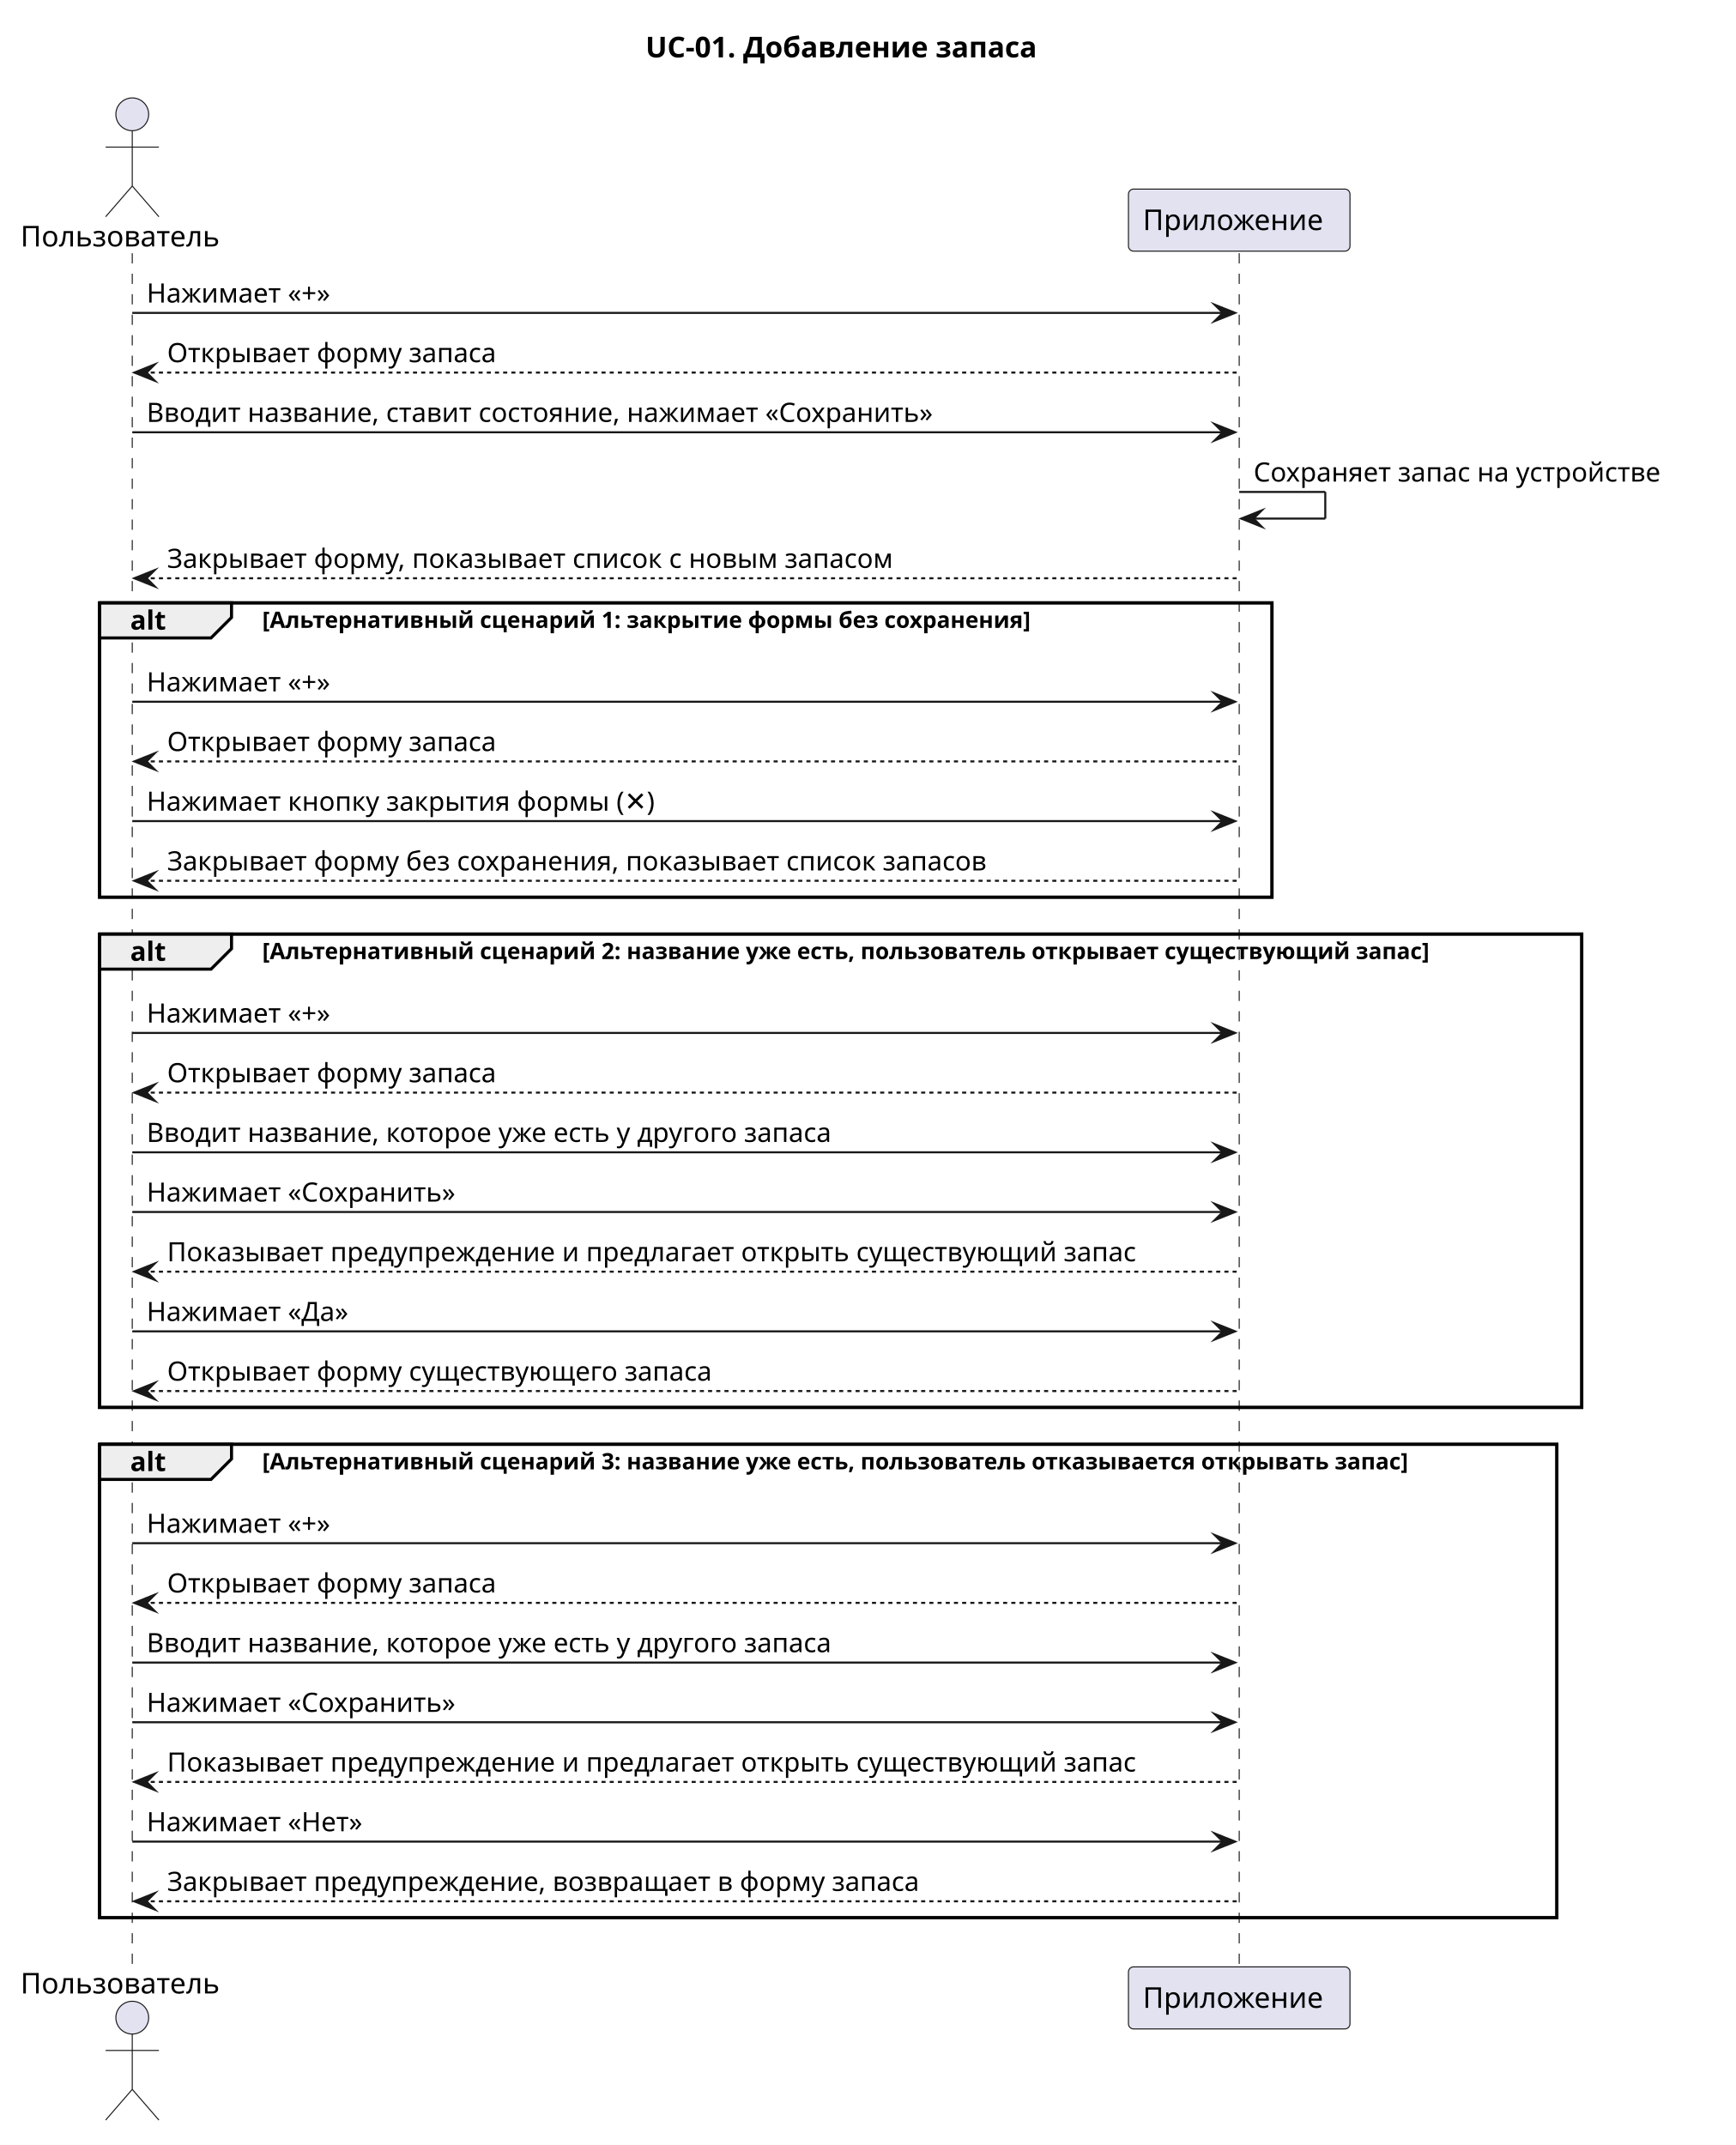
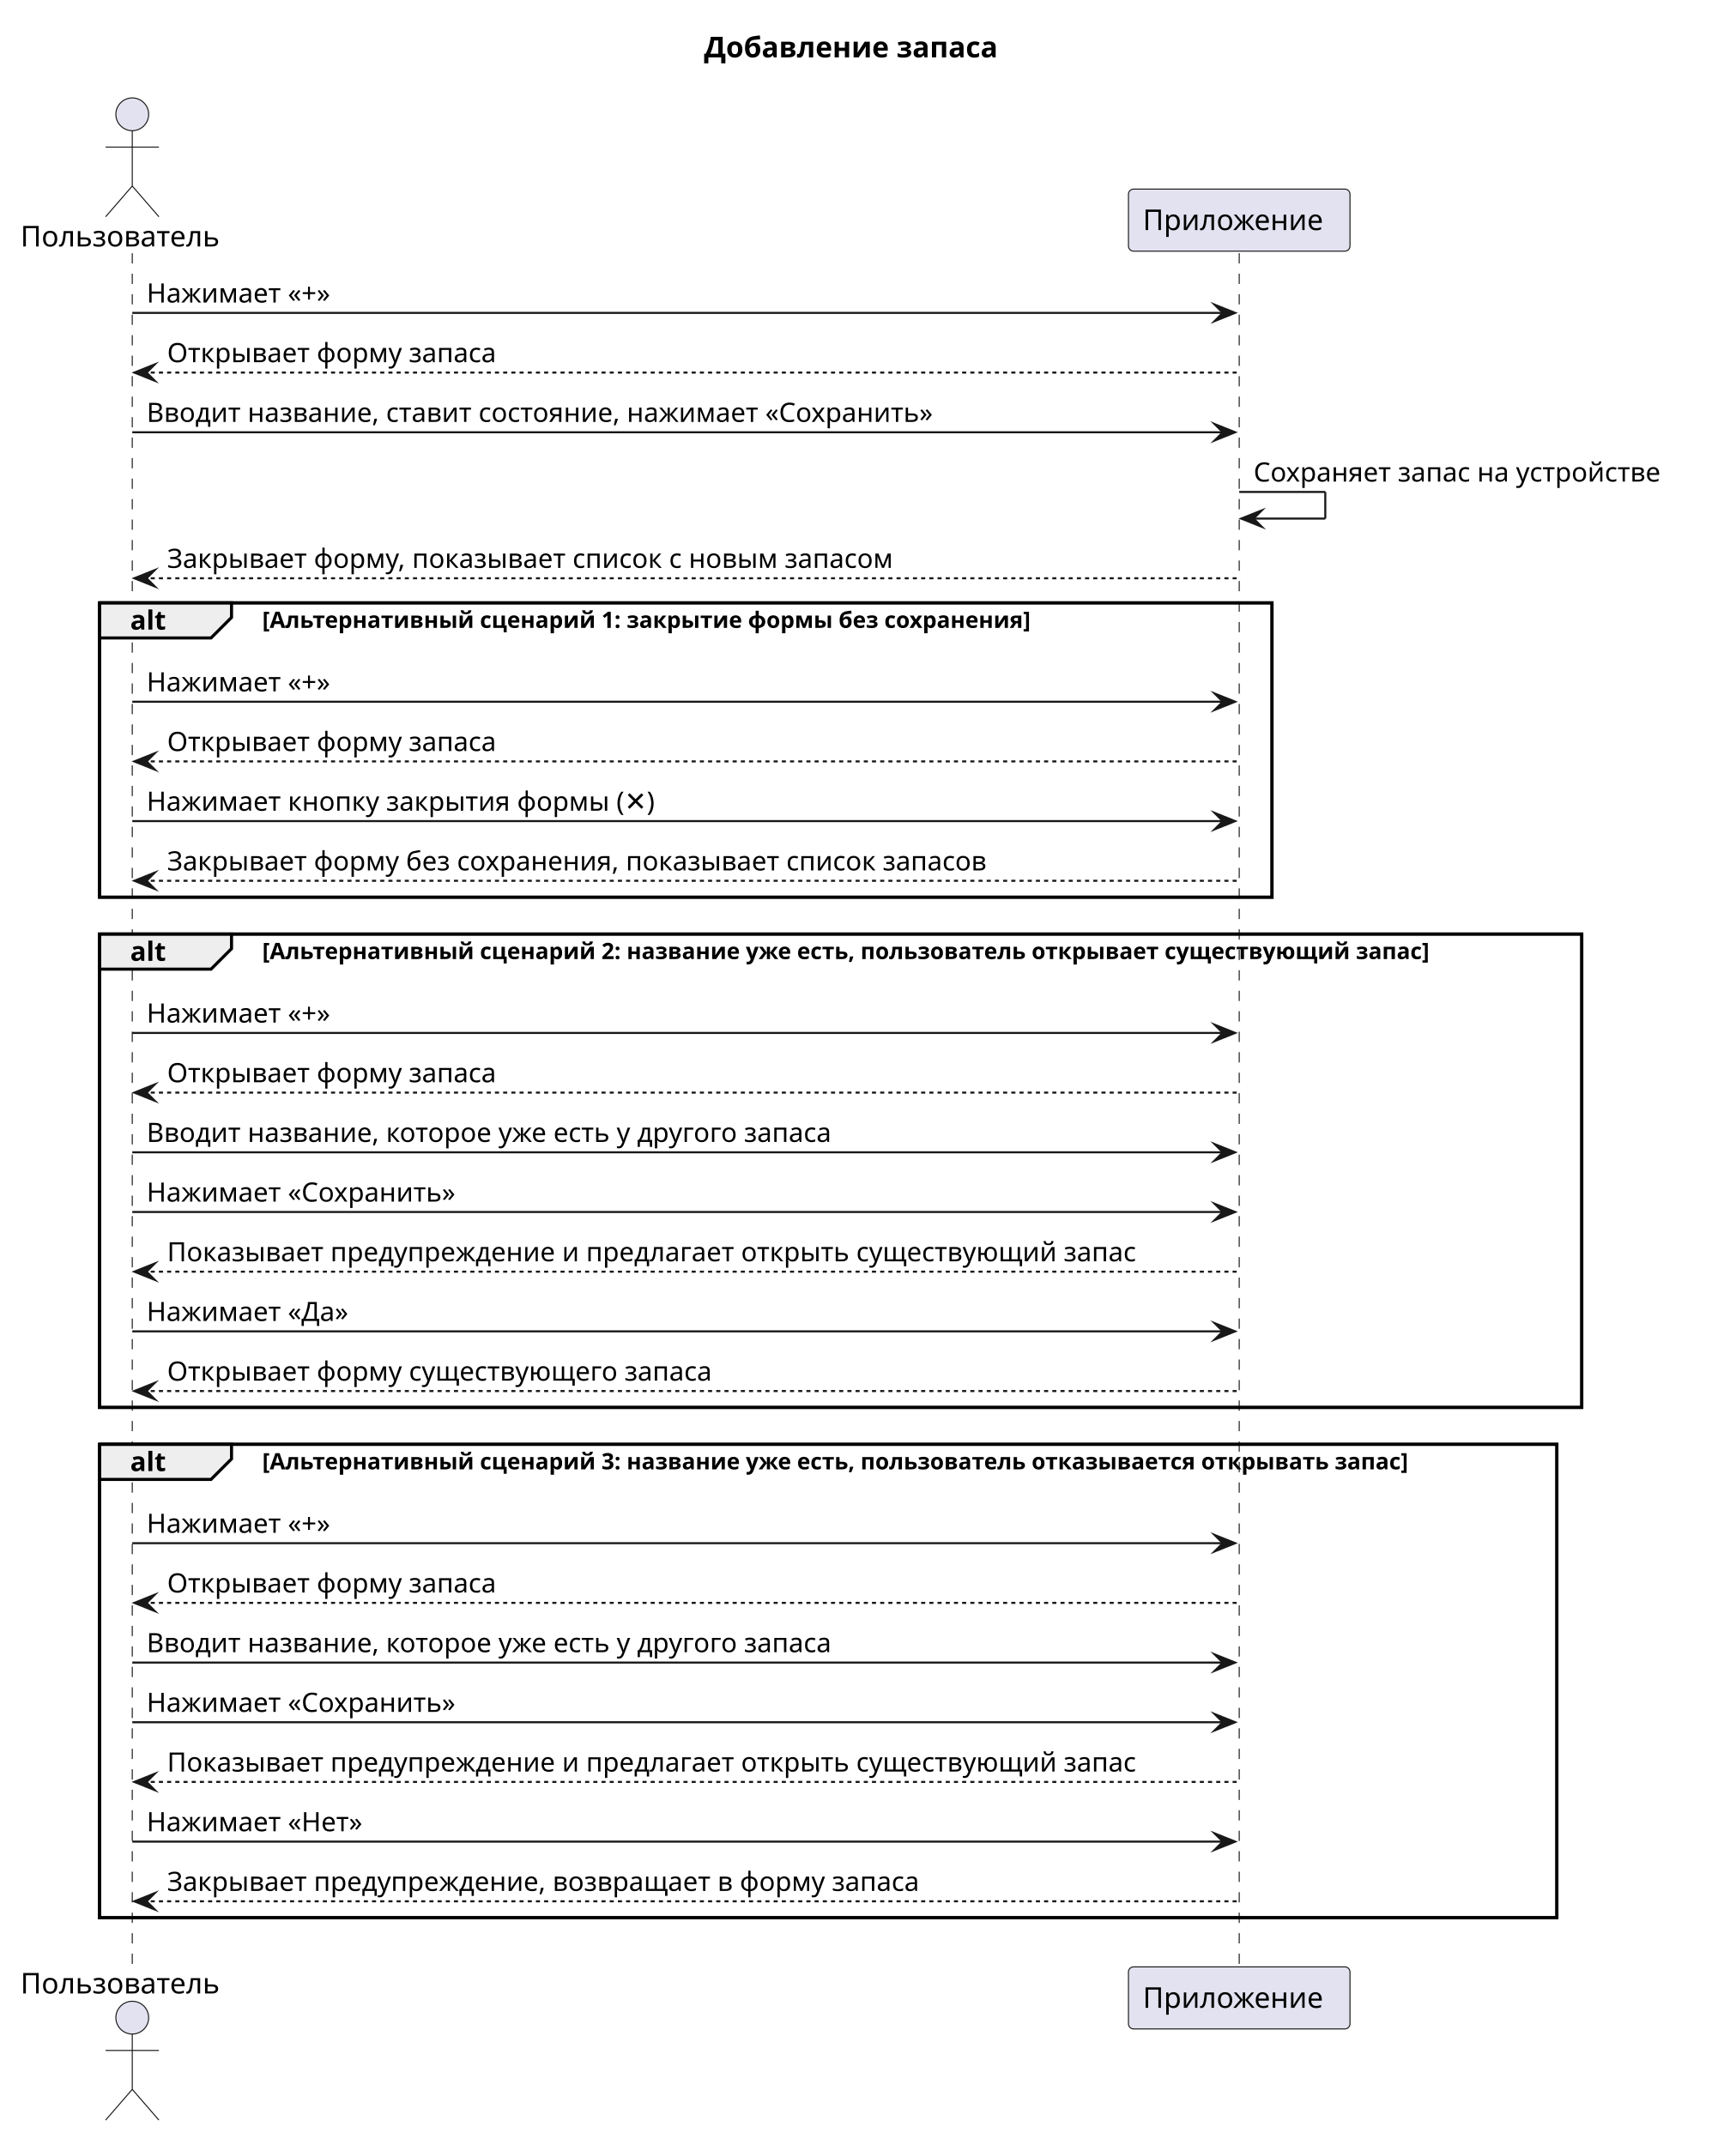
<svg xmlns="http://www.w3.org/2000/svg" version="1.1" data-diagram-type="SEQUENCE" style="width:847px;height:1047px;background:#FFFFFF;" width="847px" height="1047px" viewBox="0 0 847 1047" zoomAndPan="magnify" preserveAspectRatio="none" contentStyleType="text/css">
  <defs />
  <g font-family="sans-serif" lengthAdjust="spacing">
    <g class="title" data-source-line="1">
-       <text x="315.038" y="27.995" fill="#000" font-size="14" textLength="215.346" font-weight="700">UC-01. Добавление запаса</text>
+       <text x="343.602" y="27.995" fill="#000" font-size="14" textLength="158.218" font-weight="700">Добавление запаса</text>
    </g>
    <rect x="48.55" y="294.258" width="572.236" height="143.664" fill="none" style="stroke:#000;stroke-width:1.5;" />
    <rect x="48.55" y="455.922" width="723.41" height="231.063" fill="none" style="stroke:#000;stroke-width:1.5;" />
    <rect x="48.55" y="704.984" width="711.26" height="231.063" fill="none" style="stroke:#000;stroke-width:1.5;" />
    <g>
      <rect x="61.05" y="123.594" width="8" height="836.453" fill="#000" fill-opacity="0" />
      <line x1="64.55" y1="123.594" x2="64.55" y2="960.047" style="stroke:#181818;stroke-width:0.5;stroke-dasharray:5,5;" />
    </g>
    <g>
      <rect x="601.286" y="123.594" width="8" height="836.453" fill="#000" fill-opacity="0" />
      <line x1="604.786" y1="123.594" x2="604.786" y2="960.047" style="stroke:#181818;stroke-width:0.5;stroke-dasharray:5,5;" />
    </g>
    <text x="10" y="120.292" fill="#000" font-size="14" textLength="103.1">Пользователь</text>
    <ellipse cx="64.55" cy="55.797" rx="8" ry="8" fill="#E2E2F0" style="stroke:#181818;stroke-width:0.5;" />
    <path d="M64.55,63.797 L64.55,90.797 M51.55,71.797 L77.55,71.797 M64.55,90.797 L51.55,105.797 M64.55,90.797 L77.55,105.797" style="stroke:#181818;stroke-width:0.5;" fill="none" />
    <rect x="550.727" y="92.297" width="108.117" height="30.297" fill="#E2E2F0" style="stroke:#181818;stroke-width:0.5;" rx="2.5" ry="2.5" />
    <text x="557.727" y="112.292" fill="#000" font-size="14" textLength="94.117">Приложение</text>
    <text x="10" y="973.042" fill="#000" font-size="14" textLength="103.1">Пользователь</text>
    <ellipse cx="64.55" cy="984.844" rx="8" ry="8" fill="#E2E2F0" style="stroke:#181818;stroke-width:0.5;" />
    <path d="M64.55,992.844 L64.55,1019.844 M51.55,1000.844 L77.55,1000.844 M64.55,1019.844 L51.55,1034.844 M64.55,1019.844 L77.55,1034.844" style="stroke:#181818;stroke-width:0.5;" fill="none" />
    <rect x="550.727" y="960.047" width="108.117" height="30.297" fill="#E2E2F0" style="stroke:#181818;stroke-width:0.5;" rx="2.5" ry="2.5" />
    <text x="557.727" y="980.042" fill="#000" font-size="14" textLength="94.117">Приложение</text>
    <polygon points="592.786,148.727,602.786,152.727,592.786,156.727,596.786,152.727" fill="#181818" style="stroke:#181818;stroke-width:1;stroke-linejoin:miter;stroke-miterlimit:10;" />
    <line x1="64.55" y1="152.727" x2="598.786" y2="152.727" style="stroke:#181818;stroke-width:1;" />
    <text x="71.55" y="147.661" fill="#000" font-size="13" textLength="102.178">Нажимает «+»</text>
    <polygon points="75.55,177.859,65.55,181.859,75.55,185.859,71.55,181.859" fill="#181818" style="stroke:#181818;stroke-width:1;stroke-linejoin:miter;stroke-miterlimit:10;" />
    <line x1="69.55" y1="181.859" x2="603.786" y2="181.859" style="stroke:#181818;stroke-width:1;stroke-dasharray:2,2;" />
    <text x="81.55" y="176.793" fill="#000" font-size="13" textLength="174.916">Открывает форму запаса</text>
    <polygon points="592.786,206.992,602.786,210.992,592.786,214.992,596.786,210.992" fill="#181818" style="stroke:#181818;stroke-width:1;stroke-linejoin:miter;stroke-miterlimit:10;" />
    <line x1="64.55" y1="210.992" x2="598.786" y2="210.992" style="stroke:#181818;stroke-width:1;" />
    <text x="71.55" y="205.926" fill="#000" font-size="13" textLength="418.336">Вводит название, ставит состояние, нажимает «Сохранить»</text>
    <line x1="604.786" y1="240.125" x2="646.786" y2="240.125" style="stroke:#181818;stroke-width:1;" />
    <line x1="646.786" y1="240.125" x2="646.786" y2="253.125" style="stroke:#181818;stroke-width:1;" />
    <line x1="605.786" y1="253.125" x2="646.786" y2="253.125" style="stroke:#181818;stroke-width:1;" />
    <polygon points="615.786,249.125,605.786,253.125,615.786,257.125,611.786,253.125" fill="#181818" style="stroke:#181818;stroke-width:1;stroke-linejoin:miter;stroke-miterlimit:10;" />
    <text x="611.786" y="235.059" fill="#000" font-size="13" textLength="217.636">Сохраняет запас на устройстве</text>
    <polygon points="75.55,278.258,65.55,282.258,75.55,286.258,71.55,282.258" fill="#181818" style="stroke:#181818;stroke-width:1;stroke-linejoin:miter;stroke-miterlimit:10;" />
    <line x1="69.55" y1="282.258" x2="603.786" y2="282.258" style="stroke:#181818;stroke-width:1;stroke-dasharray:2,2;" />
    <text x="81.55" y="277.192" fill="#000" font-size="13" textLength="382.897">Закрывает форму, показывает список с новым запасом</text>
    <path d="M48.55,294.258 L112.993,294.258 L112.993,301.391 L102.993,311.391 L48.55,311.391 L48.55,294.258" style="stroke:#000;stroke-width:1.5;" fill="#EEE" />
    <rect x="48.55" y="294.258" width="572.236" height="143.664" fill="none" style="stroke:#000;stroke-width:1.5;" />
    <text x="63.55" y="307.325" fill="#000" font-size="13" textLength="19.443" font-weight="700">alt</text>
    <text x="127.993" y="306.468" fill="#000" font-size="11" textLength="413.451" font-weight="700">[Альтернативный сценарий 1: закрытие формы без сохранения]</text>
    <polygon points="592.786,338.523,602.786,342.523,592.786,346.523,596.786,342.523" fill="#181818" style="stroke:#181818;stroke-width:1;stroke-linejoin:miter;stroke-miterlimit:10;" />
    <line x1="64.55" y1="342.523" x2="598.786" y2="342.523" style="stroke:#181818;stroke-width:1;" />
    <text x="71.55" y="337.458" fill="#000" font-size="13" textLength="102.178">Нажимает «+»</text>
    <polygon points="75.55,367.656,65.55,371.656,75.55,375.656,71.55,371.656" fill="#181818" style="stroke:#181818;stroke-width:1;stroke-linejoin:miter;stroke-miterlimit:10;" />
    <line x1="69.55" y1="371.656" x2="603.786" y2="371.656" style="stroke:#181818;stroke-width:1;stroke-dasharray:2,2;" />
    <text x="81.55" y="366.59" fill="#000" font-size="13" textLength="174.916">Открывает форму запаса</text>
    <polygon points="592.786,396.789,602.786,400.789,592.786,404.789,596.786,400.789" fill="#181818" style="stroke:#181818;stroke-width:1;stroke-linejoin:miter;stroke-miterlimit:10;" />
    <line x1="64.55" y1="400.789" x2="598.786" y2="400.789" style="stroke:#181818;stroke-width:1;" />
    <text x="71.55" y="395.723" fill="#000" font-size="13" textLength="269.642">Нажимает кнопку закрытия формы (✕)</text>
    <polygon points="75.55,425.922,65.55,429.922,75.55,433.922,71.55,429.922" fill="#181818" style="stroke:#181818;stroke-width:1;stroke-linejoin:miter;stroke-miterlimit:10;" />
    <line x1="69.55" y1="429.922" x2="603.786" y2="429.922" style="stroke:#181818;stroke-width:1;stroke-dasharray:2,2;" />
    <text x="81.55" y="424.856" fill="#000" font-size="13" textLength="432.625">Закрывает форму без сохранения, показывает список запасов</text>
    <path d="M48.55,455.922 L112.993,455.922 L112.993,463.055 L102.993,473.055 L48.55,473.055 L48.55,455.922" style="stroke:#000;stroke-width:1.5;" fill="#EEE" />
    <rect x="48.55" y="455.922" width="723.41" height="231.063" fill="none" style="stroke:#000;stroke-width:1.5;" />
    <text x="63.55" y="468.989" fill="#000" font-size="13" textLength="19.443" font-weight="700">alt</text>
    <text x="127.993" y="468.132" fill="#000" font-size="11" textLength="627.967" font-weight="700">[Альтернативный сценарий 2: название уже есть, пользователь открывает существующий запас]</text>
    <polygon points="592.786,500.188,602.786,504.188,592.786,508.188,596.786,504.188" fill="#181818" style="stroke:#181818;stroke-width:1;stroke-linejoin:miter;stroke-miterlimit:10;" />
    <line x1="64.55" y1="504.188" x2="598.786" y2="504.188" style="stroke:#181818;stroke-width:1;" />
    <text x="71.55" y="499.122" fill="#000" font-size="13" textLength="102.178">Нажимает «+»</text>
    <polygon points="75.55,529.32,65.55,533.32,75.55,537.32,71.55,533.32" fill="#181818" style="stroke:#181818;stroke-width:1;stroke-linejoin:miter;stroke-miterlimit:10;" />
    <line x1="69.55" y1="533.32" x2="603.786" y2="533.32" style="stroke:#181818;stroke-width:1;stroke-dasharray:2,2;" />
    <text x="81.55" y="528.254" fill="#000" font-size="13" textLength="174.916">Открывает форму запаса</text>
    <polygon points="592.786,558.453,602.786,562.453,592.786,566.453,596.786,562.453" fill="#181818" style="stroke:#181818;stroke-width:1;stroke-linejoin:miter;stroke-miterlimit:10;" />
    <line x1="64.55" y1="562.453" x2="598.786" y2="562.453" style="stroke:#181818;stroke-width:1;" />
    <text x="71.55" y="557.387" fill="#000" font-size="13" textLength="368.526">Вводит название, которое уже есть у другого запаса</text>
    <polygon points="592.786,587.586,602.786,591.586,592.786,595.586,596.786,591.586" fill="#181818" style="stroke:#181818;stroke-width:1;stroke-linejoin:miter;stroke-miterlimit:10;" />
    <line x1="64.55" y1="591.586" x2="598.786" y2="591.586" style="stroke:#181818;stroke-width:1;" />
    <text x="71.55" y="586.52" fill="#000" font-size="13" textLength="164.411">Нажимает «Сохранить»</text>
    <polygon points="75.55,616.719,65.55,620.719,75.55,624.719,71.55,620.719" fill="#181818" style="stroke:#181818;stroke-width:1;stroke-linejoin:miter;stroke-miterlimit:10;" />
    <line x1="69.55" y1="620.719" x2="603.786" y2="620.719" style="stroke:#181818;stroke-width:1;stroke-dasharray:2,2;" />
    <text x="81.55" y="615.653" fill="#000" font-size="13" textLength="516.236">Показывает предупреждение и предлагает открыть существующий запас</text>
    <polygon points="592.786,645.852,602.786,649.852,592.786,653.852,596.786,649.852" fill="#181818" style="stroke:#181818;stroke-width:1;stroke-linejoin:miter;stroke-miterlimit:10;" />
    <line x1="64.55" y1="649.852" x2="598.786" y2="649.852" style="stroke:#181818;stroke-width:1;" />
    <text x="71.55" y="644.786" fill="#000" font-size="13" textLength="109.408">Нажимает «Да»</text>
    <polygon points="75.55,674.984,65.55,678.984,75.55,682.984,71.55,678.984" fill="#181818" style="stroke:#181818;stroke-width:1;stroke-linejoin:miter;stroke-miterlimit:10;" />
    <line x1="69.55" y1="678.984" x2="603.786" y2="678.984" style="stroke:#181818;stroke-width:1;stroke-dasharray:2,2;" />
    <text x="81.55" y="673.918" fill="#000" font-size="13" textLength="290.177">Открывает форму существующего запаса</text>
    <path d="M48.55,704.984 L112.993,704.984 L112.993,712.117 L102.993,722.117 L48.55,722.117 L48.55,704.984" style="stroke:#000;stroke-width:1.5;" fill="#EEE" />
    <rect x="48.55" y="704.984" width="711.26" height="231.063" fill="none" style="stroke:#000;stroke-width:1.5;" />
    <text x="63.55" y="718.051" fill="#000" font-size="13" textLength="19.443" font-weight="700">alt</text>
    <text x="127.993" y="717.195" fill="#000" font-size="11" textLength="615.817" font-weight="700">[Альтернативный сценарий 3: название уже есть, пользователь отказывается открывать запас]</text>
    <polygon points="592.786,749.25,602.786,753.25,592.786,757.25,596.786,753.25" fill="#181818" style="stroke:#181818;stroke-width:1;stroke-linejoin:miter;stroke-miterlimit:10;" />
    <line x1="64.55" y1="753.25" x2="598.786" y2="753.25" style="stroke:#181818;stroke-width:1;" />
    <text x="71.55" y="748.184" fill="#000" font-size="13" textLength="102.178">Нажимает «+»</text>
    <polygon points="75.55,778.383,65.55,782.383,75.55,786.383,71.55,782.383" fill="#181818" style="stroke:#181818;stroke-width:1;stroke-linejoin:miter;stroke-miterlimit:10;" />
    <line x1="69.55" y1="782.383" x2="603.786" y2="782.383" style="stroke:#181818;stroke-width:1;stroke-dasharray:2,2;" />
    <text x="81.55" y="777.317" fill="#000" font-size="13" textLength="174.916">Открывает форму запаса</text>
    <polygon points="592.786,807.516,602.786,811.516,592.786,815.516,596.786,811.516" fill="#181818" style="stroke:#181818;stroke-width:1;stroke-linejoin:miter;stroke-miterlimit:10;" />
    <line x1="64.55" y1="811.516" x2="598.786" y2="811.516" style="stroke:#181818;stroke-width:1;" />
    <text x="71.55" y="806.45" fill="#000" font-size="13" textLength="368.526">Вводит название, которое уже есть у другого запаса</text>
    <polygon points="592.786,836.648,602.786,840.648,592.786,844.648,596.786,840.648" fill="#181818" style="stroke:#181818;stroke-width:1;stroke-linejoin:miter;stroke-miterlimit:10;" />
    <line x1="64.55" y1="840.648" x2="598.786" y2="840.648" style="stroke:#181818;stroke-width:1;" />
    <text x="71.55" y="835.583" fill="#000" font-size="13" textLength="164.411">Нажимает «Сохранить»</text>
    <polygon points="75.55,865.781,65.55,869.781,75.55,873.781,71.55,869.781" fill="#181818" style="stroke:#181818;stroke-width:1;stroke-linejoin:miter;stroke-miterlimit:10;" />
    <line x1="69.55" y1="869.781" x2="603.786" y2="869.781" style="stroke:#181818;stroke-width:1;stroke-dasharray:2,2;" />
    <text x="81.55" y="864.715" fill="#000" font-size="13" textLength="516.236">Показывает предупреждение и предлагает открыть существующий запас</text>
    <polygon points="592.786,894.914,602.786,898.914,592.786,902.914,596.786,898.914" fill="#181818" style="stroke:#181818;stroke-width:1;stroke-linejoin:miter;stroke-miterlimit:10;" />
    <line x1="64.55" y1="898.914" x2="598.786" y2="898.914" style="stroke:#181818;stroke-width:1;" />
    <text x="71.55" y="893.848" fill="#000" font-size="13" textLength="116.632">Нажимает «Нет»</text>
    <polygon points="75.55,924.047,65.55,928.047,75.55,932.047,71.55,928.047" fill="#181818" style="stroke:#181818;stroke-width:1;stroke-linejoin:miter;stroke-miterlimit:10;" />
    <line x1="69.55" y1="928.047" x2="603.786" y2="928.047" style="stroke:#181818;stroke-width:1;stroke-dasharray:2,2;" />
    <text x="81.55" y="922.981" fill="#000" font-size="13" textLength="399.617">Закрывает предупреждение, возвращает в форму запаса</text>
  </g>
</svg>
